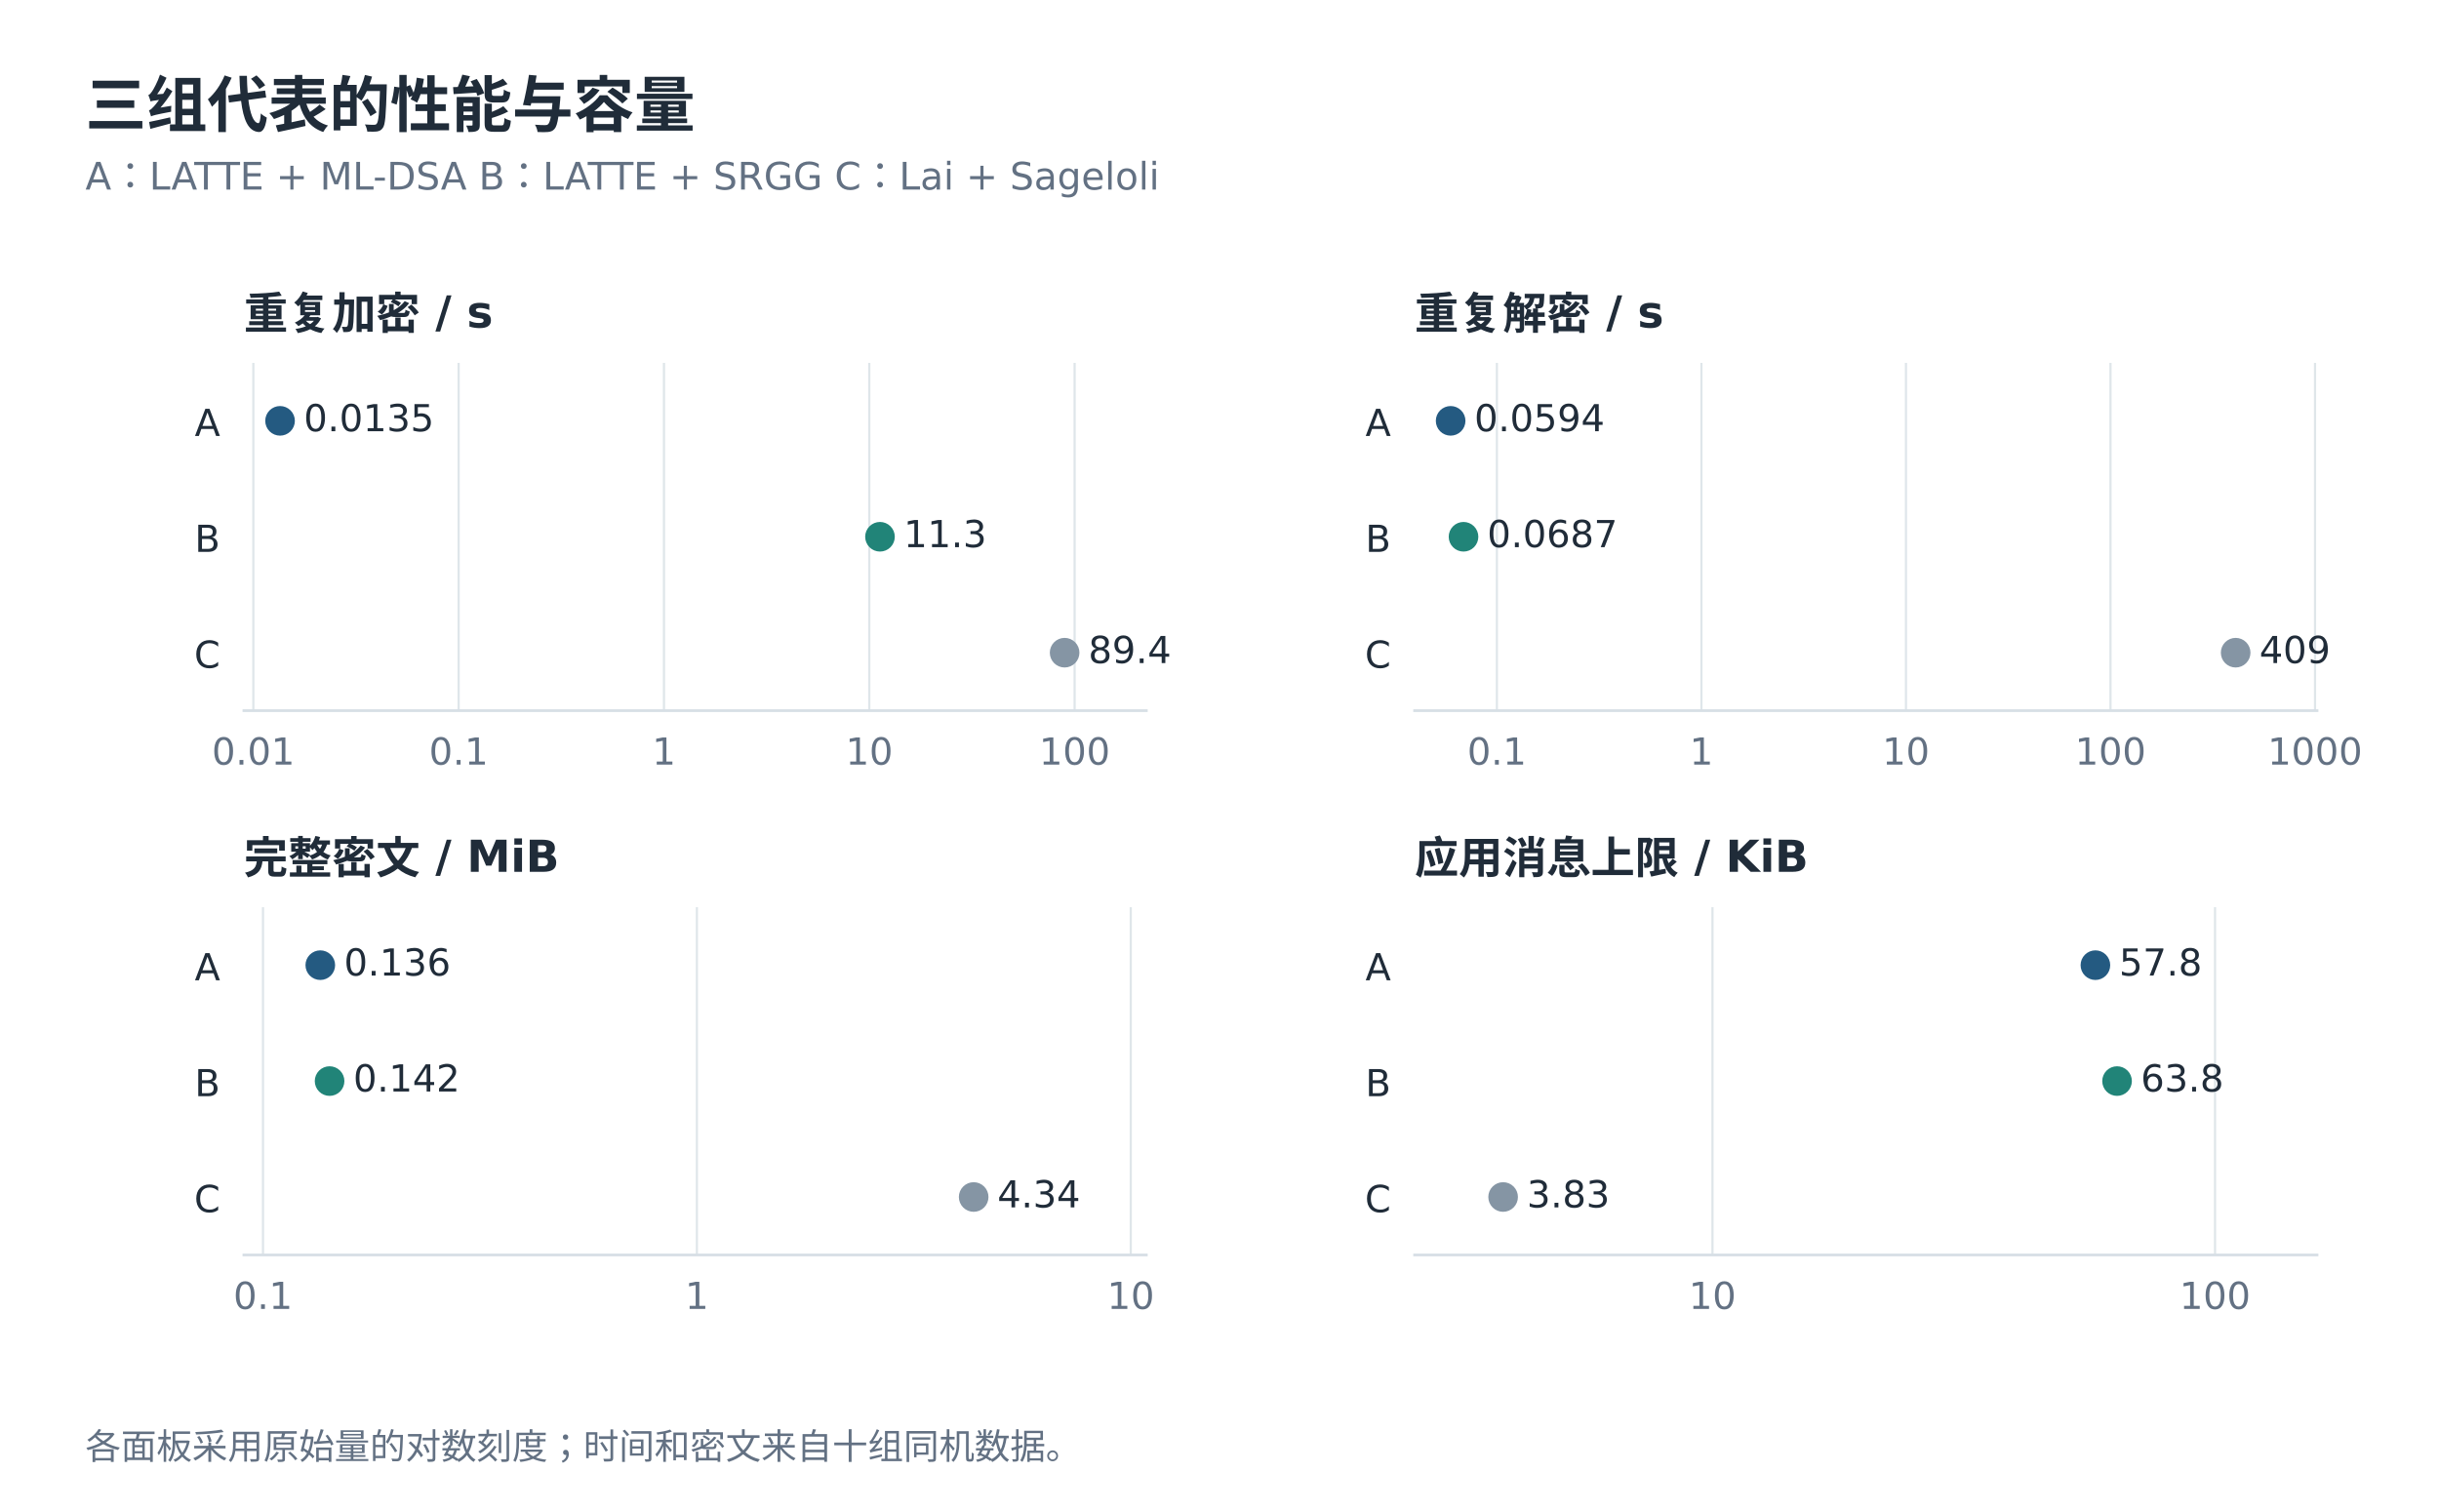
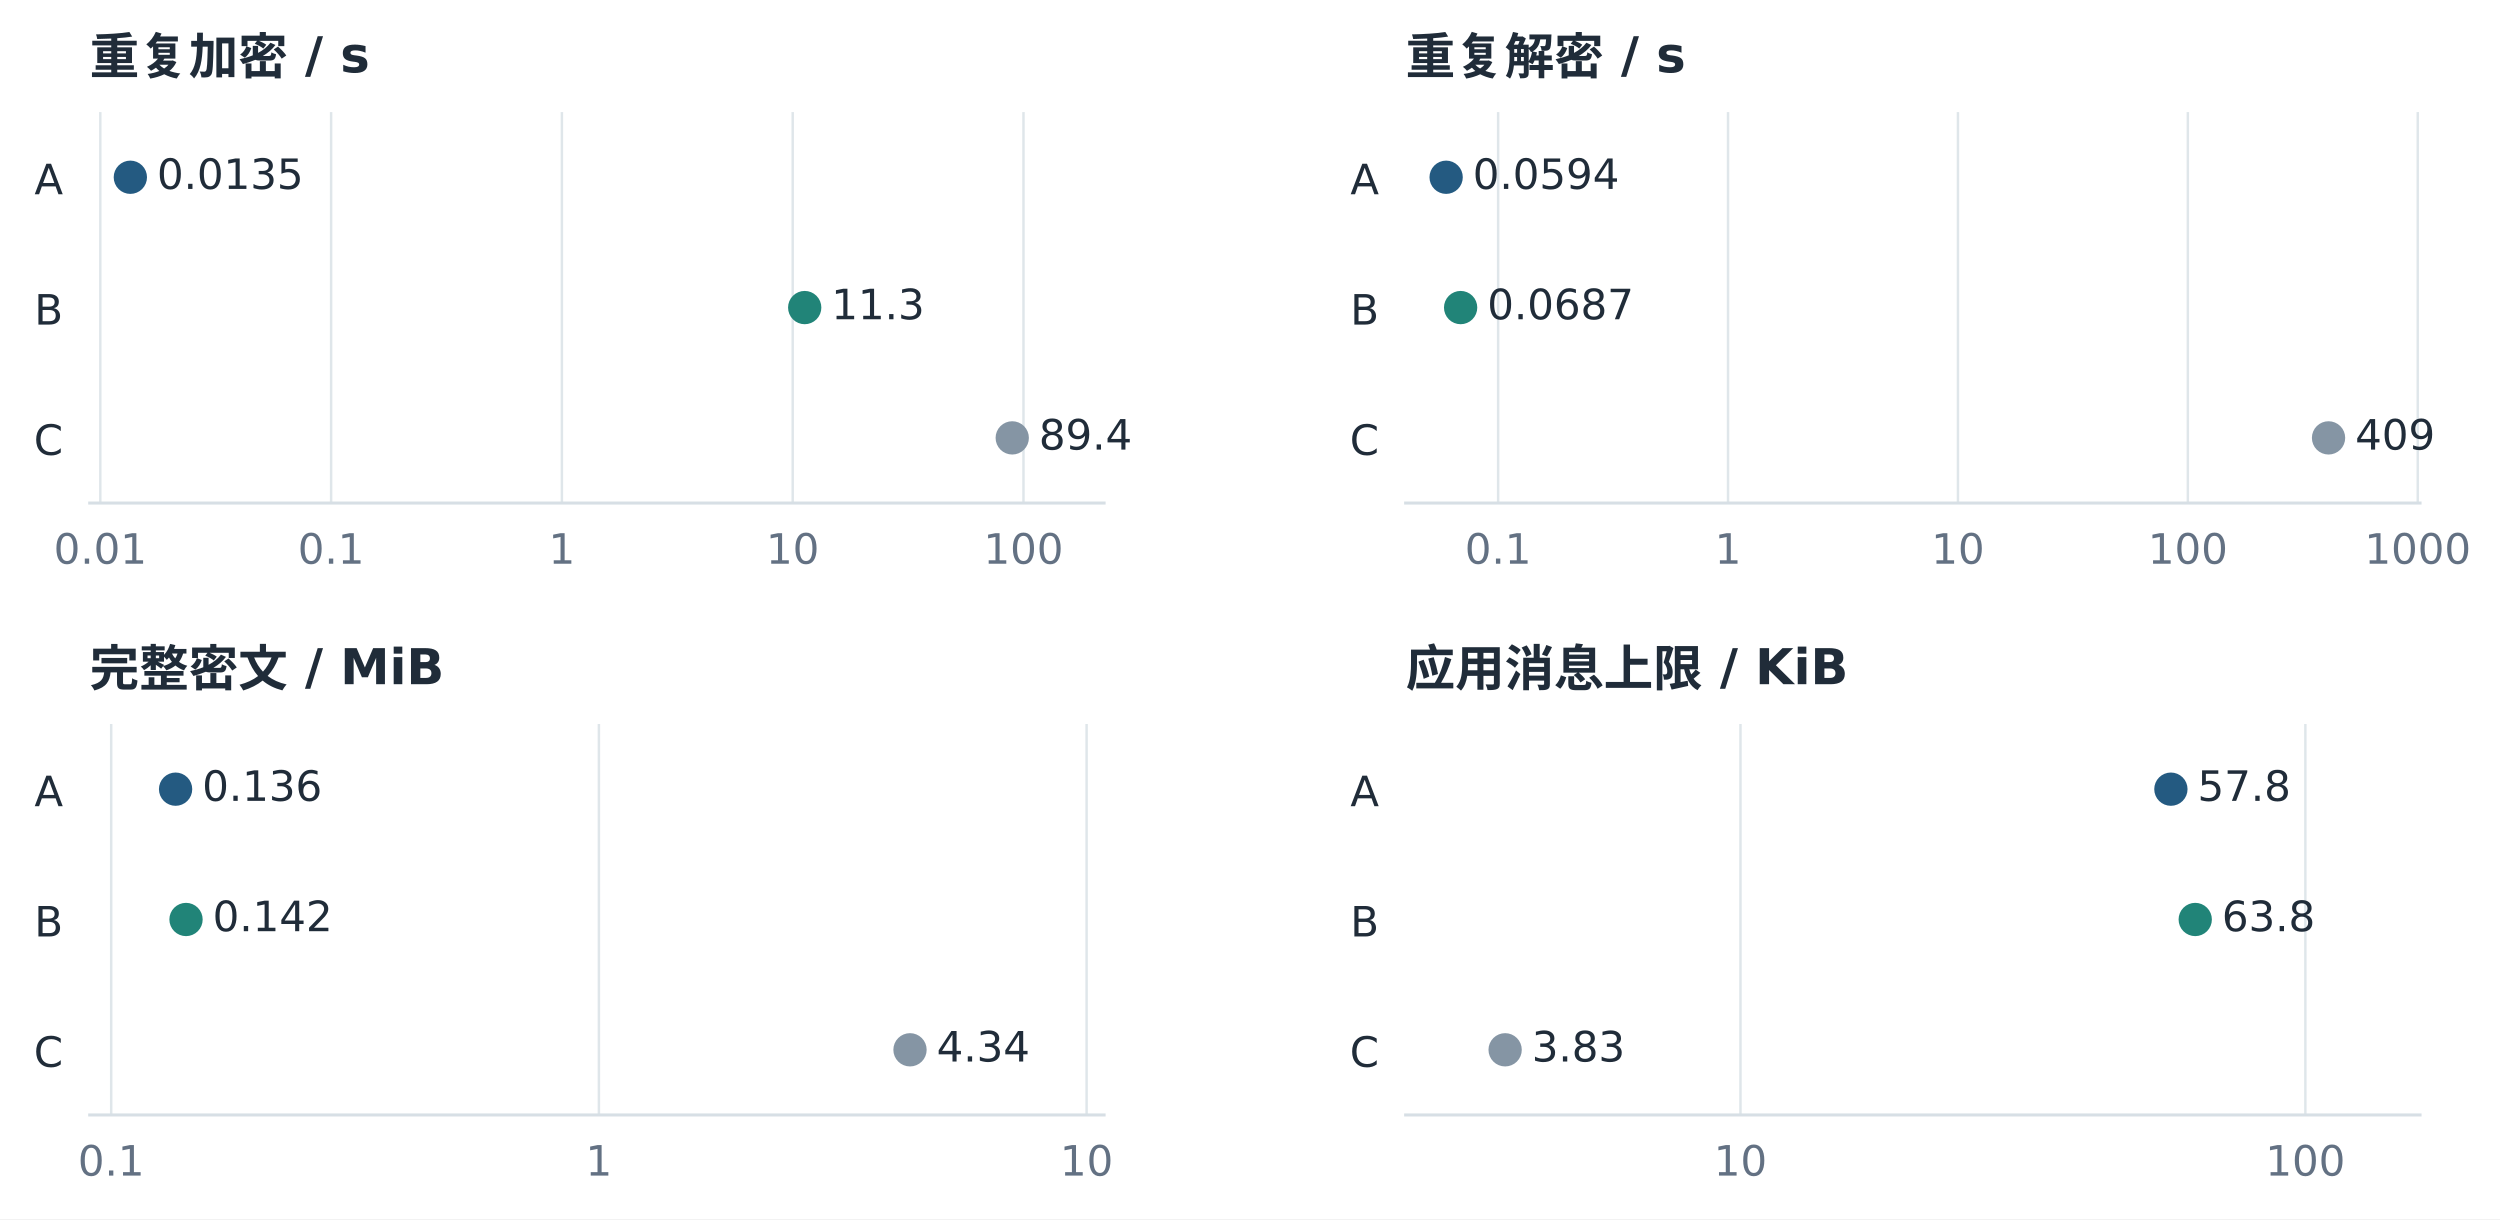
- <svg xmlns="http://www.w3.org/2000/svg" xmlns:xlink="http://www.w3.org/1999/xlink" width="720pt" height="446.4pt" viewBox="0 0 720 446.4" version="1.1">
+ <svg xmlns="http://www.w3.org/2000/svg" xmlns:xlink="http://www.w3.org/1999/xlink" width="656.562pt" height="320.176pt" viewBox="0 0 656.562 320.176" version="1.1">
  <defs>
    <style type="text/css">*{stroke-linejoin: round; stroke-linecap: butt}</style>
  </defs>
  <g id="figure_1">
    <g id="patch_1">
-       <path d="M 0 446.4 L 720 446.4 L 720 0 L 0 0 z " style="fill: #ffffff" />
+       <path d="M 0 320.176 L 656.562 320.176 L 656.562 0 L 0 0 z " style="fill: #ffffff" />
    </g>
    <g id="axes_1">
      <g id="patch_2">
-         <path d="M 72 209.808 L 338.4 209.808 L 338.4 107.136 L 72 107.136 z " style="fill: #ffffff" />
+         <path d="M 23.56 132.112 L 289.96 132.112 L 289.96 29.44 L 23.56 29.44 z " style="fill: #ffffff" />
      </g>
      <g id="matplotlib.axis_1">
        <g id="xtick_1">
          <g id="line2d_1">
-             <path d="M 74.783 209.808 L 74.783 107.136 " clip-path="url(#pb9cb0ffab4)" style="fill: none; stroke: #d7dfe5; stroke-opacity: 0.8; stroke-width: 0.65; stroke-linecap: square" />
+             <path d="M 26.343 132.112 L 26.343 29.44 " clip-path="url(#pe88d19168a)" style="fill: none; stroke: #d7dfe5; stroke-opacity: 0.8; stroke-width: 0.65; stroke-linecap: square" />
          </g>
          <g id="line2d_2" />
          <g id="text_1">
-             <text style="font-size: 11px; font-family: 'Microsoft YaHei', 'DejaVu Sans'; text-anchor: middle; fill: #637183" x="74.783" y="225.74" transform="rotate(-0 74.7834 225.7401)">0.01</text>
+             <text style="font-size: 11px; font-family: 'Microsoft YaHei', 'DejaVu Sans'; text-anchor: middle; fill: #637183" x="26.343" y="148.044" transform="rotate(-0 26.3434 148.0441)">0.01</text>
          </g>
        </g>
        <g id="xtick_2">
          <g id="line2d_3">
-             <path d="M 135.395 209.808 L 135.395 107.136 " clip-path="url(#pb9cb0ffab4)" style="fill: none; stroke: #d7dfe5; stroke-opacity: 0.8; stroke-width: 0.65; stroke-linecap: square" />
+             <path d="M 86.955 132.112 L 86.955 29.44 " clip-path="url(#pe88d19168a)" style="fill: none; stroke: #d7dfe5; stroke-opacity: 0.8; stroke-width: 0.65; stroke-linecap: square" />
          </g>
          <g id="line2d_4" />
          <g id="text_2">
-             <text style="font-size: 11px; font-family: 'Microsoft YaHei', 'DejaVu Sans'; text-anchor: middle; fill: #637183" x="135.395" y="225.74" transform="rotate(-0 135.3954 225.7401)">0.1</text>
+             <text style="font-size: 11px; font-family: 'Microsoft YaHei', 'DejaVu Sans'; text-anchor: middle; fill: #637183" x="86.955" y="148.044" transform="rotate(-0 86.95544 148.0441)">0.1</text>
          </g>
        </g>
        <g id="xtick_3">
          <g id="line2d_5">
-             <path d="M 196.007 209.808 L 196.007 107.136 " clip-path="url(#pb9cb0ffab4)" style="fill: none; stroke: #d7dfe5; stroke-opacity: 0.8; stroke-width: 0.65; stroke-linecap: square" />
+             <path d="M 147.567 132.112 L 147.567 29.44 " clip-path="url(#pe88d19168a)" style="fill: none; stroke: #d7dfe5; stroke-opacity: 0.8; stroke-width: 0.65; stroke-linecap: square" />
          </g>
          <g id="line2d_6" />
          <g id="text_3">
-             <text style="font-size: 11px; font-family: 'Microsoft YaHei', 'DejaVu Sans'; text-anchor: middle; fill: #637183" x="196.007" y="225.74" transform="rotate(-0 196.0075 225.7401)">1</text>
+             <text style="font-size: 11px; font-family: 'Microsoft YaHei', 'DejaVu Sans'; text-anchor: middle; fill: #637183" x="147.567" y="148.044" transform="rotate(-0 147.5675 148.0441)">1</text>
          </g>
        </g>
        <g id="xtick_4">
          <g id="line2d_7">
-             <path d="M 256.62 209.808 L 256.62 107.136 " clip-path="url(#pb9cb0ffab4)" style="fill: none; stroke: #d7dfe5; stroke-opacity: 0.8; stroke-width: 0.65; stroke-linecap: square" />
+             <path d="M 208.18 132.112 L 208.18 29.44 " clip-path="url(#pe88d19168a)" style="fill: none; stroke: #d7dfe5; stroke-opacity: 0.8; stroke-width: 0.65; stroke-linecap: square" />
          </g>
          <g id="line2d_8" />
          <g id="text_4">
-             <text style="font-size: 11px; font-family: 'Microsoft YaHei', 'DejaVu Sans'; text-anchor: middle; fill: #637183" x="256.62" y="225.74" transform="rotate(-0 256.6195 225.7401)">10</text>
+             <text style="font-size: 11px; font-family: 'Microsoft YaHei', 'DejaVu Sans'; text-anchor: middle; fill: #637183" x="208.18" y="148.044" transform="rotate(-0 208.1795 148.0441)">10</text>
          </g>
        </g>
        <g id="xtick_5">
          <g id="line2d_9">
-             <path d="M 317.232 209.808 L 317.232 107.136 " clip-path="url(#pb9cb0ffab4)" style="fill: none; stroke: #d7dfe5; stroke-opacity: 0.8; stroke-width: 0.65; stroke-linecap: square" />
+             <path d="M 268.792 132.112 L 268.792 29.44 " clip-path="url(#pe88d19168a)" style="fill: none; stroke: #d7dfe5; stroke-opacity: 0.8; stroke-width: 0.65; stroke-linecap: square" />
          </g>
          <g id="line2d_10" />
          <g id="text_5">
-             <text style="font-size: 11px; font-family: 'Microsoft YaHei', 'DejaVu Sans'; text-anchor: middle; fill: #637183" x="317.232" y="225.74" transform="rotate(-0 317.2316 225.7401)">100</text>
+             <text style="font-size: 11px; font-family: 'Microsoft YaHei', 'DejaVu Sans'; text-anchor: middle; fill: #637183" x="268.792" y="148.044" transform="rotate(-0 268.7916 148.0441)">100</text>
          </g>
        </g>
      </g>
      <g id="matplotlib.axis_2">
        <g id="ytick_1">
          <g id="line2d_11" />
          <g id="text_6">
-             <text style="font-size: 11px; font-family: 'Microsoft YaHei', 'DejaVu Sans'; text-anchor: end; fill: #202c39" x="65" y="128.714" transform="rotate(-0 65 128.7141)">A</text>
+             <text style="font-size: 11px; font-family: 'Microsoft YaHei', 'DejaVu Sans'; text-anchor: end; fill: #202c39" x="16.56" y="51.018" transform="rotate(-0 16.56 51.01806)">A</text>
          </g>
        </g>
        <g id="ytick_2">
          <g id="line2d_12" />
          <g id="text_7">
-             <text style="font-size: 11px; font-family: 'Microsoft YaHei', 'DejaVu Sans'; text-anchor: end; fill: #202c39" x="65" y="162.938" transform="rotate(-0 65 162.9381)">B</text>
+             <text style="font-size: 11px; font-family: 'Microsoft YaHei', 'DejaVu Sans'; text-anchor: end; fill: #202c39" x="16.56" y="85.242" transform="rotate(-0 16.56 85.24206)">B</text>
          </g>
        </g>
        <g id="ytick_3">
          <g id="line2d_13" />
          <g id="text_8">
-             <text style="font-size: 11px; font-family: 'Microsoft YaHei', 'DejaVu Sans'; text-anchor: end; fill: #202c39" x="65" y="197.162" transform="rotate(-0 65 197.1621)">C</text>
+             <text style="font-size: 11px; font-family: 'Microsoft YaHei', 'DejaVu Sans'; text-anchor: end; fill: #202c39" x="16.56" y="119.466" transform="rotate(-0 16.56 119.4661)">C</text>
          </g>
        </g>
      </g>
      <g id="patch_3">
-         <path d="M 72 209.808 L 338.4 209.808 " style="fill: none; stroke: #d7dfe5; stroke-width: 0.8; stroke-linejoin: miter; stroke-linecap: square" />
+         <path d="M 23.56 132.112 L 289.96 132.112 " style="fill: none; stroke: #d7dfe5; stroke-width: 0.8; stroke-linejoin: miter; stroke-linecap: square" />
      </g>
      <g id="PathCollection_1">
        <defs>
          <path id="C0_0_0c4cd14f14" d="M 0 3.873 C 1.027 3.873 2.012 3.465 2.739 2.739 C 3.465 2.012 3.873 1.027 3.873 -0 C 3.873 -1.027 3.465 -2.012 2.739 -2.739 C 2.012 -3.465 1.027 -3.873 0 -3.873 C -1.027 -3.873 -2.012 -3.465 -2.739 -2.739 C -3.465 -2.012 -3.873 -1.027 -3.873 0 C -3.873 1.027 -3.465 2.012 -2.739 2.739 C -2.012 3.465 -1.027 3.873 0 3.873 z " />
        </defs>
-         <g clip-path="url(#pb9cb0ffab4)">
-           <use xlink:href="#C0_0_0c4cd14f14" x="82.673" y="124.248" style="fill: #245a81; stroke: #245a81" />
-         </g>
-         <g clip-path="url(#pb9cb0ffab4)">
-           <use xlink:href="#C0_0_0c4cd14f14" x="259.775" y="158.472" style="fill: #218478; stroke: #218478" />
-         </g>
-         <g clip-path="url(#pb9cb0ffab4)">
-           <use xlink:href="#C0_0_0c4cd14f14" x="314.28" y="192.696" style="fill: #8595a4; stroke: #8595a4" />
+         <g clip-path="url(#pe88d19168a)">
+           <use xlink:href="#C0_0_0c4cd14f14" x="34.233" y="46.552" style="fill: #245a81; stroke: #245a81" />
+         </g>
+         <g clip-path="url(#pe88d19168a)">
+           <use xlink:href="#C0_0_0c4cd14f14" x="211.335" y="80.776" style="fill: #218478; stroke: #218478" />
+         </g>
+         <g clip-path="url(#pe88d19168a)">
+           <use xlink:href="#C0_0_0c4cd14f14" x="265.84" y="115" style="fill: #8595a4; stroke: #8595a4" />
        </g>
      </g>
      <g id="text_9">
-         <text style="font-size: 11px; font-family: 'Microsoft YaHei', 'DejaVu Sans'; text-anchor: start; fill: #202c39" x="89.673" y="127.32" transform="rotate(-0 89.67325 127.3203)">0.0135</text>
+         <text style="font-size: 11px; font-family: 'Microsoft YaHei', 'DejaVu Sans'; text-anchor: start; fill: #202c39" x="41.233" y="49.624" transform="rotate(-0 41.23325 49.62427)">0.0135</text>
      </g>
      <g id="text_10">
-         <text style="font-size: 11px; font-family: 'Microsoft YaHei', 'DejaVu Sans'; text-anchor: start; fill: #202c39" x="266.775" y="161.544" transform="rotate(-0 266.7754 161.5443)">11.3</text>
+         <text style="font-size: 11px; font-family: 'Microsoft YaHei', 'DejaVu Sans'; text-anchor: start; fill: #202c39" x="218.335" y="83.848" transform="rotate(-0 218.3354 83.84827)">11.3</text>
      </g>
      <g id="text_11">
-         <text style="font-size: 11px; font-family: 'Microsoft YaHei', 'DejaVu Sans'; text-anchor: start; fill: #202c39" x="321.28" y="195.768" transform="rotate(-0 321.28 195.7683)">89.4</text>
+         <text style="font-size: 11px; font-family: 'Microsoft YaHei', 'DejaVu Sans'; text-anchor: start; fill: #202c39" x="272.84" y="118.072" transform="rotate(-0 272.84 118.0723)">89.4</text>
      </g>
      <g id="text_12">
-         <text style="font-weight: 700; font-size: 13px; font-family: 'Microsoft YaHei', 'DejaVu Sans'; text-anchor: start; fill: #202c39" x="72" y="97.136" transform="rotate(-0 72 97.136)">重复加密 / s</text>
+         <text style="font-weight: 700; font-size: 13px; font-family: 'Microsoft YaHei', 'DejaVu Sans'; text-anchor: start; fill: #202c39" x="23.56" y="19.44" transform="rotate(-0 23.56 19.44)">重复加密 / s</text>
      </g>
    </g>
    <g id="axes_2">
      <g id="patch_4">
-         <path d="M 417.6 209.808 L 684 209.808 L 684 107.136 L 417.6 107.136 z " style="fill: #ffffff" />
+         <path d="M 369.16 132.112 L 635.56 132.112 L 635.56 29.44 L 369.16 29.44 z " style="fill: #ffffff" />
      </g>
      <g id="matplotlib.axis_3">
        <g id="xtick_6">
          <g id="line2d_14">
-             <path d="M 441.888 209.808 L 441.888 107.136 " clip-path="url(#pb31ea3e21a)" style="fill: none; stroke: #d7dfe5; stroke-opacity: 0.8; stroke-width: 0.65; stroke-linecap: square" />
+             <path d="M 393.448 132.112 L 393.448 29.44 " clip-path="url(#pc723ab9f9f)" style="fill: none; stroke: #d7dfe5; stroke-opacity: 0.8; stroke-width: 0.65; stroke-linecap: square" />
          </g>
          <g id="line2d_15" />
          <g id="text_13">
-             <text style="font-size: 11px; font-family: 'Microsoft YaHei', 'DejaVu Sans'; text-anchor: middle; fill: #637183" x="441.888" y="225.74" transform="rotate(-0 441.8875 225.7401)">0.1</text>
+             <text style="font-size: 11px; font-family: 'Microsoft YaHei', 'DejaVu Sans'; text-anchor: middle; fill: #637183" x="393.448" y="148.044" transform="rotate(-0 393.4475 148.0441)">0.1</text>
          </g>
        </g>
        <g id="xtick_7">
          <g id="line2d_16">
-             <path d="M 502.266 209.808 L 502.266 107.136 " clip-path="url(#pb31ea3e21a)" style="fill: none; stroke: #d7dfe5; stroke-opacity: 0.8; stroke-width: 0.65; stroke-linecap: square" />
+             <path d="M 453.826 132.112 L 453.826 29.44 " clip-path="url(#pc723ab9f9f)" style="fill: none; stroke: #d7dfe5; stroke-opacity: 0.8; stroke-width: 0.65; stroke-linecap: square" />
          </g>
          <g id="line2d_17" />
          <g id="text_14">
-             <text style="font-size: 11px; font-family: 'Microsoft YaHei', 'DejaVu Sans'; text-anchor: middle; fill: #637183" x="502.266" y="225.74" transform="rotate(-0 502.2662 225.7401)">1</text>
+             <text style="font-size: 11px; font-family: 'Microsoft YaHei', 'DejaVu Sans'; text-anchor: middle; fill: #637183" x="453.826" y="148.044" transform="rotate(-0 453.8262 148.0441)">1</text>
          </g>
        </g>
        <g id="xtick_8">
          <g id="line2d_18">
-             <path d="M 562.645 209.808 L 562.645 107.136 " clip-path="url(#pb31ea3e21a)" style="fill: none; stroke: #d7dfe5; stroke-opacity: 0.8; stroke-width: 0.65; stroke-linecap: square" />
+             <path d="M 514.205 132.112 L 514.205 29.44 " clip-path="url(#pc723ab9f9f)" style="fill: none; stroke: #d7dfe5; stroke-opacity: 0.8; stroke-width: 0.65; stroke-linecap: square" />
          </g>
          <g id="line2d_19" />
          <g id="text_15">
-             <text style="font-size: 11px; font-family: 'Microsoft YaHei', 'DejaVu Sans'; text-anchor: middle; fill: #637183" x="562.645" y="225.74" transform="rotate(-0 562.6449 225.7401)">10</text>
+             <text style="font-size: 11px; font-family: 'Microsoft YaHei', 'DejaVu Sans'; text-anchor: middle; fill: #637183" x="514.205" y="148.044" transform="rotate(-0 514.2049 148.0441)">10</text>
          </g>
        </g>
        <g id="xtick_9">
          <g id="line2d_20">
-             <path d="M 623.024 209.808 L 623.024 107.136 " clip-path="url(#pb31ea3e21a)" style="fill: none; stroke: #d7dfe5; stroke-opacity: 0.8; stroke-width: 0.65; stroke-linecap: square" />
+             <path d="M 574.584 132.112 L 574.584 29.44 " clip-path="url(#pc723ab9f9f)" style="fill: none; stroke: #d7dfe5; stroke-opacity: 0.8; stroke-width: 0.65; stroke-linecap: square" />
          </g>
          <g id="line2d_21" />
          <g id="text_16">
-             <text style="font-size: 11px; font-family: 'Microsoft YaHei', 'DejaVu Sans'; text-anchor: middle; fill: #637183" x="623.024" y="225.74" transform="rotate(-0 623.0235 225.7401)">100</text>
+             <text style="font-size: 11px; font-family: 'Microsoft YaHei', 'DejaVu Sans'; text-anchor: middle; fill: #637183" x="574.584" y="148.044" transform="rotate(-0 574.5835 148.0441)">100</text>
          </g>
        </g>
        <g id="xtick_10">
          <g id="line2d_22">
-             <path d="M 683.402 209.808 L 683.402 107.136 " clip-path="url(#pb31ea3e21a)" style="fill: none; stroke: #d7dfe5; stroke-opacity: 0.8; stroke-width: 0.65; stroke-linecap: square" />
+             <path d="M 634.962 132.112 L 634.962 29.44 " clip-path="url(#pc723ab9f9f)" style="fill: none; stroke: #d7dfe5; stroke-opacity: 0.8; stroke-width: 0.65; stroke-linecap: square" />
          </g>
          <g id="line2d_23" />
          <g id="text_17">
-             <text style="font-size: 11px; font-family: 'Microsoft YaHei', 'DejaVu Sans'; text-anchor: middle; fill: #637183" x="683.402" y="225.74" transform="rotate(-0 683.4022 225.7401)">1000</text>
+             <text style="font-size: 11px; font-family: 'Microsoft YaHei', 'DejaVu Sans'; text-anchor: middle; fill: #637183" x="634.962" y="148.044" transform="rotate(-0 634.9622 148.0441)">1000</text>
          </g>
        </g>
      </g>
      <g id="matplotlib.axis_4">
        <g id="ytick_4">
          <g id="line2d_24" />
          <g id="text_18">
-             <text style="font-size: 11px; font-family: 'Microsoft YaHei', 'DejaVu Sans'; text-anchor: end; fill: #202c39" x="410.6" y="128.714" transform="rotate(-0 410.6 128.7141)">A</text>
+             <text style="font-size: 11px; font-family: 'Microsoft YaHei', 'DejaVu Sans'; text-anchor: end; fill: #202c39" x="362.16" y="51.018" transform="rotate(-0 362.16 51.01806)">A</text>
          </g>
        </g>
        <g id="ytick_5">
          <g id="line2d_25" />
          <g id="text_19">
-             <text style="font-size: 11px; font-family: 'Microsoft YaHei', 'DejaVu Sans'; text-anchor: end; fill: #202c39" x="410.6" y="162.938" transform="rotate(-0 410.6 162.9381)">B</text>
+             <text style="font-size: 11px; font-family: 'Microsoft YaHei', 'DejaVu Sans'; text-anchor: end; fill: #202c39" x="362.16" y="85.242" transform="rotate(-0 362.16 85.24206)">B</text>
          </g>
        </g>
        <g id="ytick_6">
          <g id="line2d_26" />
          <g id="text_20">
-             <text style="font-size: 11px; font-family: 'Microsoft YaHei', 'DejaVu Sans'; text-anchor: end; fill: #202c39" x="410.6" y="197.162" transform="rotate(-0 410.6 197.1621)">C</text>
+             <text style="font-size: 11px; font-family: 'Microsoft YaHei', 'DejaVu Sans'; text-anchor: end; fill: #202c39" x="362.16" y="119.466" transform="rotate(-0 362.16 119.4661)">C</text>
          </g>
        </g>
      </g>
      <g id="patch_5">
-         <path d="M 417.6 209.808 L 684 209.808 " style="fill: none; stroke: #d7dfe5; stroke-width: 0.8; stroke-linejoin: miter; stroke-linecap: square" />
+         <path d="M 369.16 132.112 L 635.56 132.112 " style="fill: none; stroke: #d7dfe5; stroke-width: 0.8; stroke-linejoin: miter; stroke-linecap: square" />
      </g>
      <g id="PathCollection_2">
        <defs>
          <path id="C1_0_0c4cd14f14" d="M 0 3.873 C 1.027 3.873 2.012 3.465 2.739 2.739 C 3.465 2.012 3.873 1.027 3.873 -0 C 3.873 -1.027 3.465 -2.012 2.739 -2.739 C 2.012 -3.465 1.027 -3.873 0 -3.873 C -1.027 -3.873 -2.012 -3.465 -2.739 -2.739 C -3.465 -2.012 -3.873 -1.027 -3.873 0 C -3.873 1.027 -3.465 2.012 -2.739 2.739 C -2.012 3.465 -1.027 3.873 0 3.873 z " />
        </defs>
-         <g clip-path="url(#pb31ea3e21a)">
-           <use xlink:href="#C1_0_0c4cd14f14" x="428.232" y="124.248" style="fill: #245a81; stroke: #245a81" />
-         </g>
-         <g clip-path="url(#pb31ea3e21a)">
-           <use xlink:href="#C1_0_0c4cd14f14" x="432.036" y="158.472" style="fill: #218478; stroke: #218478" />
-         </g>
-         <g clip-path="url(#pb31ea3e21a)">
-           <use xlink:href="#C1_0_0c4cd14f14" x="659.973" y="192.696" style="fill: #8595a4; stroke: #8595a4" />
+         <g clip-path="url(#pc723ab9f9f)">
+           <use xlink:href="#C1_0_0c4cd14f14" x="379.792" y="46.552" style="fill: #245a81; stroke: #245a81" />
+         </g>
+         <g clip-path="url(#pc723ab9f9f)">
+           <use xlink:href="#C1_0_0c4cd14f14" x="383.596" y="80.776" style="fill: #218478; stroke: #218478" />
+         </g>
+         <g clip-path="url(#pc723ab9f9f)">
+           <use xlink:href="#C1_0_0c4cd14f14" x="611.533" y="115" style="fill: #8595a4; stroke: #8595a4" />
        </g>
      </g>
      <g id="text_21">
-         <text style="font-size: 11px; font-family: 'Microsoft YaHei', 'DejaVu Sans'; text-anchor: start; fill: #202c39" x="435.232" y="127.32" transform="rotate(-0 435.2322 127.3203)">0.0594</text>
+         <text style="font-size: 11px; font-family: 'Microsoft YaHei', 'DejaVu Sans'; text-anchor: start; fill: #202c39" x="386.792" y="49.624" transform="rotate(-0 386.7922 49.62427)">0.0594</text>
      </g>
      <g id="text_22">
-         <text style="font-size: 11px; font-family: 'Microsoft YaHei', 'DejaVu Sans'; text-anchor: start; fill: #202c39" x="439.036" y="161.544" transform="rotate(-0 439.0361 161.5443)">0.0687</text>
+         <text style="font-size: 11px; font-family: 'Microsoft YaHei', 'DejaVu Sans'; text-anchor: start; fill: #202c39" x="390.596" y="83.848" transform="rotate(-0 390.5961 83.84827)">0.0687</text>
      </g>
      <g id="text_23">
-         <text style="font-size: 11px; font-family: 'Microsoft YaHei', 'DejaVu Sans'; text-anchor: start; fill: #202c39" x="666.973" y="195.768" transform="rotate(-0 666.9729 195.7683)">409</text>
+         <text style="font-size: 11px; font-family: 'Microsoft YaHei', 'DejaVu Sans'; text-anchor: start; fill: #202c39" x="618.533" y="118.072" transform="rotate(-0 618.5329 118.0723)">409</text>
      </g>
      <g id="text_24">
-         <text style="font-weight: 700; font-size: 13px; font-family: 'Microsoft YaHei', 'DejaVu Sans'; text-anchor: start; fill: #202c39" x="417.6" y="97.136" transform="rotate(-0 417.6 97.136)">重复解密 / s</text>
+         <text style="font-weight: 700; font-size: 13px; font-family: 'Microsoft YaHei', 'DejaVu Sans'; text-anchor: start; fill: #202c39" x="369.16" y="19.44" transform="rotate(-0 369.16 19.44)">重复解密 / s</text>
      </g>
    </g>
    <g id="axes_3">
      <g id="patch_6">
-         <path d="M 72 370.512 L 338.4 370.512 L 338.4 267.84 L 72 267.84 z " style="fill: #ffffff" />
+         <path d="M 23.56 292.816 L 289.96 292.816 L 289.96 190.144 L 23.56 190.144 z " style="fill: #ffffff" />
      </g>
      <g id="matplotlib.axis_5">
        <g id="xtick_11">
          <g id="line2d_27">
-             <path d="M 77.639 370.512 L 77.639 267.84 " clip-path="url(#pbb09224e61)" style="fill: none; stroke: #d7dfe5; stroke-opacity: 0.8; stroke-width: 0.65; stroke-linecap: square" />
+             <path d="M 29.199 292.816 L 29.199 190.144 " clip-path="url(#p8ecae77177)" style="fill: none; stroke: #d7dfe5; stroke-opacity: 0.8; stroke-width: 0.65; stroke-linecap: square" />
          </g>
          <g id="line2d_28" />
          <g id="text_25">
-             <text style="font-size: 11px; font-family: 'Microsoft YaHei', 'DejaVu Sans'; text-anchor: middle; fill: #637183" x="77.639" y="386.444" transform="rotate(-0 77.63871 386.4441)">0.1</text>
+             <text style="font-size: 11px; font-family: 'Microsoft YaHei', 'DejaVu Sans'; text-anchor: middle; fill: #637183" x="29.199" y="308.748" transform="rotate(-0 29.19871 308.7481)">0.1</text>
          </g>
        </g>
        <g id="xtick_12">
          <g id="line2d_29">
-             <path d="M 205.722 370.512 L 205.722 267.84 " clip-path="url(#pbb09224e61)" style="fill: none; stroke: #d7dfe5; stroke-opacity: 0.8; stroke-width: 0.65; stroke-linecap: square" />
+             <path d="M 157.282 292.816 L 157.282 190.144 " clip-path="url(#p8ecae77177)" style="fill: none; stroke: #d7dfe5; stroke-opacity: 0.8; stroke-width: 0.65; stroke-linecap: square" />
          </g>
          <g id="line2d_30" />
          <g id="text_26">
-             <text style="font-size: 11px; font-family: 'Microsoft YaHei', 'DejaVu Sans'; text-anchor: middle; fill: #637183" x="205.722" y="386.444" transform="rotate(-0 205.7222 386.4441)">1</text>
+             <text style="font-size: 11px; font-family: 'Microsoft YaHei', 'DejaVu Sans'; text-anchor: middle; fill: #637183" x="157.282" y="308.748" transform="rotate(-0 157.2822 308.7481)">1</text>
          </g>
        </g>
        <g id="xtick_13">
          <g id="line2d_31">
-             <path d="M 333.806 370.512 L 333.806 267.84 " clip-path="url(#pbb09224e61)" style="fill: none; stroke: #d7dfe5; stroke-opacity: 0.8; stroke-width: 0.65; stroke-linecap: square" />
+             <path d="M 285.366 292.816 L 285.366 190.144 " clip-path="url(#p8ecae77177)" style="fill: none; stroke: #d7dfe5; stroke-opacity: 0.8; stroke-width: 0.65; stroke-linecap: square" />
          </g>
          <g id="line2d_32" />
          <g id="text_27">
-             <text style="font-size: 11px; font-family: 'Microsoft YaHei', 'DejaVu Sans'; text-anchor: middle; fill: #637183" x="333.806" y="386.444" transform="rotate(-0 333.8056 386.4441)">10</text>
+             <text style="font-size: 11px; font-family: 'Microsoft YaHei', 'DejaVu Sans'; text-anchor: middle; fill: #637183" x="285.366" y="308.748" transform="rotate(-0 285.3656 308.7481)">10</text>
          </g>
        </g>
      </g>
      <g id="matplotlib.axis_6">
        <g id="ytick_7">
          <g id="line2d_33" />
          <g id="text_28">
-             <text style="font-size: 11px; font-family: 'Microsoft YaHei', 'DejaVu Sans'; text-anchor: end; fill: #202c39" x="65" y="289.418" transform="rotate(-0 65 289.4181)">A</text>
+             <text style="font-size: 11px; font-family: 'Microsoft YaHei', 'DejaVu Sans'; text-anchor: end; fill: #202c39" x="16.56" y="211.722" transform="rotate(-0 16.56 211.7221)">A</text>
          </g>
        </g>
        <g id="ytick_8">
          <g id="line2d_34" />
          <g id="text_29">
-             <text style="font-size: 11px; font-family: 'Microsoft YaHei', 'DejaVu Sans'; text-anchor: end; fill: #202c39" x="65" y="323.642" transform="rotate(-0 65 323.6421)">B</text>
+             <text style="font-size: 11px; font-family: 'Microsoft YaHei', 'DejaVu Sans'; text-anchor: end; fill: #202c39" x="16.56" y="245.946" transform="rotate(-0 16.56 245.9461)">B</text>
          </g>
        </g>
        <g id="ytick_9">
          <g id="line2d_35" />
          <g id="text_30">
-             <text style="font-size: 11px; font-family: 'Microsoft YaHei', 'DejaVu Sans'; text-anchor: end; fill: #202c39" x="65" y="357.866" transform="rotate(-0 65 357.8661)">C</text>
+             <text style="font-size: 11px; font-family: 'Microsoft YaHei', 'DejaVu Sans'; text-anchor: end; fill: #202c39" x="16.56" y="280.17" transform="rotate(-0 16.56 280.1701)">C</text>
          </g>
        </g>
      </g>
      <g id="patch_7">
-         <path d="M 72 370.512 L 338.4 370.512 " style="fill: none; stroke: #d7dfe5; stroke-width: 0.8; stroke-linejoin: miter; stroke-linecap: square" />
+         <path d="M 23.56 292.816 L 289.96 292.816 " style="fill: none; stroke: #d7dfe5; stroke-width: 0.8; stroke-linejoin: miter; stroke-linecap: square" />
      </g>
      <g id="PathCollection_3">
        <defs>
          <path id="C2_0_0c4cd14f14" d="M 0 3.873 C 1.027 3.873 2.012 3.465 2.739 2.739 C 3.465 2.012 3.873 1.027 3.873 -0 C 3.873 -1.027 3.465 -2.012 2.739 -2.739 C 2.012 -3.465 1.027 -3.873 0 -3.873 C -1.027 -3.873 -2.012 -3.465 -2.739 -2.739 C -3.465 -2.012 -3.873 -1.027 -3.873 0 C -3.873 1.027 -3.465 2.012 -2.739 2.739 C -2.012 3.465 -1.027 3.873 0 3.873 z " />
        </defs>
-         <g clip-path="url(#pbb09224e61)">
-           <use xlink:href="#C2_0_0c4cd14f14" x="94.554" y="284.952" style="fill: #245a81; stroke: #245a81" />
-         </g>
-         <g clip-path="url(#pbb09224e61)">
-           <use xlink:href="#C2_0_0c4cd14f14" x="97.294" y="319.176" style="fill: #218478; stroke: #218478" />
-         </g>
-         <g clip-path="url(#pbb09224e61)">
-           <use xlink:href="#C2_0_0c4cd14f14" x="287.43" y="353.4" style="fill: #8595a4; stroke: #8595a4" />
+         <g clip-path="url(#p8ecae77177)">
+           <use xlink:href="#C2_0_0c4cd14f14" x="46.114" y="207.256" style="fill: #245a81; stroke: #245a81" />
+         </g>
+         <g clip-path="url(#p8ecae77177)">
+           <use xlink:href="#C2_0_0c4cd14f14" x="48.854" y="241.48" style="fill: #218478; stroke: #218478" />
+         </g>
+         <g clip-path="url(#p8ecae77177)">
+           <use xlink:href="#C2_0_0c4cd14f14" x="238.99" y="275.704" style="fill: #8595a4; stroke: #8595a4" />
        </g>
      </g>
      <g id="text_31">
-         <text style="font-size: 11px; font-family: 'Microsoft YaHei', 'DejaVu Sans'; text-anchor: start; fill: #202c39" x="101.554" y="288.024" transform="rotate(-0 101.5544 288.0243)">0.136</text>
+         <text style="font-size: 11px; font-family: 'Microsoft YaHei', 'DejaVu Sans'; text-anchor: start; fill: #202c39" x="53.114" y="210.328" transform="rotate(-0 53.11438 210.3283)">0.136</text>
      </g>
      <g id="text_32">
-         <text style="font-size: 11px; font-family: 'Microsoft YaHei', 'DejaVu Sans'; text-anchor: start; fill: #202c39" x="104.294" y="322.248" transform="rotate(-0 104.2944 322.2483)">0.142</text>
+         <text style="font-size: 11px; font-family: 'Microsoft YaHei', 'DejaVu Sans'; text-anchor: start; fill: #202c39" x="55.854" y="244.552" transform="rotate(-0 55.85439 244.5523)">0.142</text>
      </g>
      <g id="text_33">
-         <text style="font-size: 11px; font-family: 'Microsoft YaHei', 'DejaVu Sans'; text-anchor: start; fill: #202c39" x="294.43" y="356.472" transform="rotate(-0 294.4305 356.4723)">4.34</text>
+         <text style="font-size: 11px; font-family: 'Microsoft YaHei', 'DejaVu Sans'; text-anchor: start; fill: #202c39" x="245.99" y="278.776" transform="rotate(-0 245.9905 278.7763)">4.34</text>
      </g>
      <g id="text_34">
-         <text style="font-weight: 700; font-size: 13px; font-family: 'Microsoft YaHei', 'DejaVu Sans'; text-anchor: start; fill: #202c39" x="72" y="257.84" transform="rotate(-0 72 257.84)">完整密文 / MiB</text>
+         <text style="font-weight: 700; font-size: 13px; font-family: 'Microsoft YaHei', 'DejaVu Sans'; text-anchor: start; fill: #202c39" x="23.56" y="180.144" transform="rotate(-0 23.56 180.144)">完整密文 / MiB</text>
      </g>
    </g>
    <g id="axes_4">
      <g id="patch_8">
-         <path d="M 417.6 370.512 L 684 370.512 L 684 267.84 L 417.6 267.84 z " style="fill: #ffffff" />
+         <path d="M 369.16 292.816 L 635.56 292.816 L 635.56 190.144 L 369.16 190.144 z " style="fill: #ffffff" />
      </g>
      <g id="matplotlib.axis_7">
        <g id="xtick_14">
          <g id="line2d_36">
-             <path d="M 505.527 370.512 L 505.527 267.84 " clip-path="url(#padf41a16d3)" style="fill: none; stroke: #d7dfe5; stroke-opacity: 0.8; stroke-width: 0.65; stroke-linecap: square" />
+             <path d="M 457.087 292.816 L 457.087 190.144 " clip-path="url(#pa23f463474)" style="fill: none; stroke: #d7dfe5; stroke-opacity: 0.8; stroke-width: 0.65; stroke-linecap: square" />
          </g>
          <g id="line2d_37" />
          <g id="text_35">
-             <text style="font-size: 11px; font-family: 'Microsoft YaHei', 'DejaVu Sans'; text-anchor: middle; fill: #637183" x="505.527" y="386.444" transform="rotate(-0 505.5269 386.4441)">10</text>
+             <text style="font-size: 11px; font-family: 'Microsoft YaHei', 'DejaVu Sans'; text-anchor: middle; fill: #637183" x="457.087" y="308.748" transform="rotate(-0 457.0869 308.7481)">10</text>
          </g>
        </g>
        <g id="xtick_15">
          <g id="line2d_38">
-             <path d="M 653.886 370.512 L 653.886 267.84 " clip-path="url(#padf41a16d3)" style="fill: none; stroke: #d7dfe5; stroke-opacity: 0.8; stroke-width: 0.65; stroke-linecap: square" />
+             <path d="M 605.446 292.816 L 605.446 190.144 " clip-path="url(#pa23f463474)" style="fill: none; stroke: #d7dfe5; stroke-opacity: 0.8; stroke-width: 0.65; stroke-linecap: square" />
          </g>
          <g id="line2d_39" />
          <g id="text_36">
-             <text style="font-size: 11px; font-family: 'Microsoft YaHei', 'DejaVu Sans'; text-anchor: middle; fill: #637183" x="653.886" y="386.444" transform="rotate(-0 653.8862 386.4441)">100</text>
+             <text style="font-size: 11px; font-family: 'Microsoft YaHei', 'DejaVu Sans'; text-anchor: middle; fill: #637183" x="605.446" y="308.748" transform="rotate(-0 605.4462 308.7481)">100</text>
          </g>
        </g>
      </g>
      <g id="matplotlib.axis_8">
        <g id="ytick_10">
          <g id="line2d_40" />
          <g id="text_37">
-             <text style="font-size: 11px; font-family: 'Microsoft YaHei', 'DejaVu Sans'; text-anchor: end; fill: #202c39" x="410.6" y="289.418" transform="rotate(-0 410.6 289.4181)">A</text>
+             <text style="font-size: 11px; font-family: 'Microsoft YaHei', 'DejaVu Sans'; text-anchor: end; fill: #202c39" x="362.16" y="211.722" transform="rotate(-0 362.16 211.7221)">A</text>
          </g>
        </g>
        <g id="ytick_11">
          <g id="line2d_41" />
          <g id="text_38">
-             <text style="font-size: 11px; font-family: 'Microsoft YaHei', 'DejaVu Sans'; text-anchor: end; fill: #202c39" x="410.6" y="323.642" transform="rotate(-0 410.6 323.6421)">B</text>
+             <text style="font-size: 11px; font-family: 'Microsoft YaHei', 'DejaVu Sans'; text-anchor: end; fill: #202c39" x="362.16" y="245.946" transform="rotate(-0 362.16 245.9461)">B</text>
          </g>
        </g>
        <g id="ytick_12">
          <g id="line2d_42" />
          <g id="text_39">
-             <text style="font-size: 11px; font-family: 'Microsoft YaHei', 'DejaVu Sans'; text-anchor: end; fill: #202c39" x="410.6" y="357.866" transform="rotate(-0 410.6 357.8661)">C</text>
+             <text style="font-size: 11px; font-family: 'Microsoft YaHei', 'DejaVu Sans'; text-anchor: end; fill: #202c39" x="362.16" y="280.17" transform="rotate(-0 362.16 280.1701)">C</text>
          </g>
        </g>
      </g>
      <g id="patch_9">
-         <path d="M 417.6 370.512 L 684 370.512 " style="fill: none; stroke: #d7dfe5; stroke-width: 0.8; stroke-linejoin: miter; stroke-linecap: square" />
+         <path d="M 369.16 292.816 L 635.56 292.816 " style="fill: none; stroke: #d7dfe5; stroke-width: 0.8; stroke-linejoin: miter; stroke-linecap: square" />
      </g>
      <g id="PathCollection_4">
        <defs>
          <path id="C3_0_0c4cd14f14" d="M 0 3.873 C 1.027 3.873 2.012 3.465 2.739 2.739 C 3.465 2.012 3.873 1.027 3.873 -0 C 3.873 -1.027 3.465 -2.012 2.739 -2.739 C 2.012 -3.465 1.027 -3.873 0 -3.873 C -1.027 -3.873 -2.012 -3.465 -2.739 -2.739 C -3.465 -2.012 -3.873 -1.027 -3.873 0 C -3.873 1.027 -3.465 2.012 -2.739 2.739 C -2.012 3.465 -1.027 3.873 0 3.873 z " />
        </defs>
-         <g clip-path="url(#padf41a16d3)">
-           <use xlink:href="#C3_0_0c4cd14f14" x="618.57" y="284.952" style="fill: #245a81; stroke: #245a81" />
-         </g>
-         <g clip-path="url(#padf41a16d3)">
-           <use xlink:href="#C3_0_0c4cd14f14" x="624.962" y="319.176" style="fill: #218478; stroke: #218478" />
-         </g>
-         <g clip-path="url(#padf41a16d3)">
-           <use xlink:href="#C3_0_0c4cd14f14" x="443.725" y="353.4" style="fill: #8595a4; stroke: #8595a4" />
+         <g clip-path="url(#pa23f463474)">
+           <use xlink:href="#C3_0_0c4cd14f14" x="570.13" y="207.256" style="fill: #245a81; stroke: #245a81" />
+         </g>
+         <g clip-path="url(#pa23f463474)">
+           <use xlink:href="#C3_0_0c4cd14f14" x="576.522" y="241.48" style="fill: #218478; stroke: #218478" />
+         </g>
+         <g clip-path="url(#pa23f463474)">
+           <use xlink:href="#C3_0_0c4cd14f14" x="395.285" y="275.704" style="fill: #8595a4; stroke: #8595a4" />
        </g>
      </g>
      <g id="text_40">
-         <text style="font-size: 11px; font-family: 'Microsoft YaHei', 'DejaVu Sans'; text-anchor: start; fill: #202c39" x="625.57" y="288.024" transform="rotate(-0 625.5702 288.0243)">57.8</text>
+         <text style="font-size: 11px; font-family: 'Microsoft YaHei', 'DejaVu Sans'; text-anchor: start; fill: #202c39" x="577.13" y="210.328" transform="rotate(-0 577.1301 210.3283)">57.8</text>
      </g>
      <g id="text_41">
-         <text style="font-size: 11px; font-family: 'Microsoft YaHei', 'DejaVu Sans'; text-anchor: start; fill: #202c39" x="631.962" y="322.248" transform="rotate(-0 631.9619 322.2483)">63.8</text>
+         <text style="font-size: 11px; font-family: 'Microsoft YaHei', 'DejaVu Sans'; text-anchor: start; fill: #202c39" x="583.522" y="244.552" transform="rotate(-0 583.5219 244.5523)">63.8</text>
      </g>
      <g id="text_42">
-         <text style="font-size: 11px; font-family: 'Microsoft YaHei', 'DejaVu Sans'; text-anchor: start; fill: #202c39" x="450.725" y="356.472" transform="rotate(-0 450.7248 356.4723)">3.83</text>
+         <text style="font-size: 11px; font-family: 'Microsoft YaHei', 'DejaVu Sans'; text-anchor: start; fill: #202c39" x="402.285" y="278.776" transform="rotate(-0 402.2848 278.7763)">3.83</text>
      </g>
      <g id="text_43">
-         <text style="font-weight: 700; font-size: 13px; font-family: 'Microsoft YaHei', 'DejaVu Sans'; text-anchor: start; fill: #202c39" x="417.6" y="257.84" transform="rotate(-0 417.6 257.84)">应用消息上限 / KiB</text>
-       </g>
-     </g>
-     <g id="text_44">
-       <text style="font-weight: 700; font-size: 18px; font-family: 'Microsoft YaHei', 'DejaVu Sans'; text-anchor: start; fill: #202c39" x="25.2" y="37.412" transform="rotate(-0 25.2 37.41188)">三组代表的性能与容量</text>
-     </g>
-     <g id="text_45">
-       <text style="font-size: 11.2px; font-family: 'Microsoft YaHei', 'DejaVu Sans'; text-anchor: start; fill: #637183" x="25.2" y="55.967" transform="rotate(-0 25.2 55.96653)">A：LATTE + ML-DSA    B：LATTE + SRGG    C：Lai + Sageloli</text>
-     </g>
-     <g id="text_46">
-       <text style="font-size: 10.5px; font-family: 'Microsoft YaHei', 'DejaVu Sans'; text-anchor: start; fill: #637183" x="25.2" y="430.776" transform="rotate(-0 25.2 430.776)">各面板采用原始量的对数刻度；时间和密文来自十组同机数据。</text>
+         <text style="font-weight: 700; font-size: 13px; font-family: 'Microsoft YaHei', 'DejaVu Sans'; text-anchor: start; fill: #202c39" x="369.16" y="180.144" transform="rotate(-0 369.16 180.144)">应用消息上限 / KiB</text>
+       </g>
    </g>
  </g>
  <defs>
-     <clipPath id="pb9cb0ffab4">
-       <rect x="72" y="107.136" width="266.4" height="102.672" />
+     <clipPath id="pe88d19168a">
+       <rect x="23.56" y="29.44" width="266.4" height="102.672" />
    </clipPath>
-     <clipPath id="pb31ea3e21a">
-       <rect x="417.6" y="107.136" width="266.4" height="102.672" />
+     <clipPath id="pc723ab9f9f">
+       <rect x="369.16" y="29.44" width="266.4" height="102.672" />
    </clipPath>
-     <clipPath id="pbb09224e61">
-       <rect x="72" y="267.84" width="266.4" height="102.672" />
+     <clipPath id="p8ecae77177">
+       <rect x="23.56" y="190.144" width="266.4" height="102.672" />
    </clipPath>
-     <clipPath id="padf41a16d3">
-       <rect x="417.6" y="267.84" width="266.4" height="102.672" />
+     <clipPath id="pa23f463474">
+       <rect x="369.16" y="190.144" width="266.4" height="102.672" />
    </clipPath>
  </defs>
</svg>
